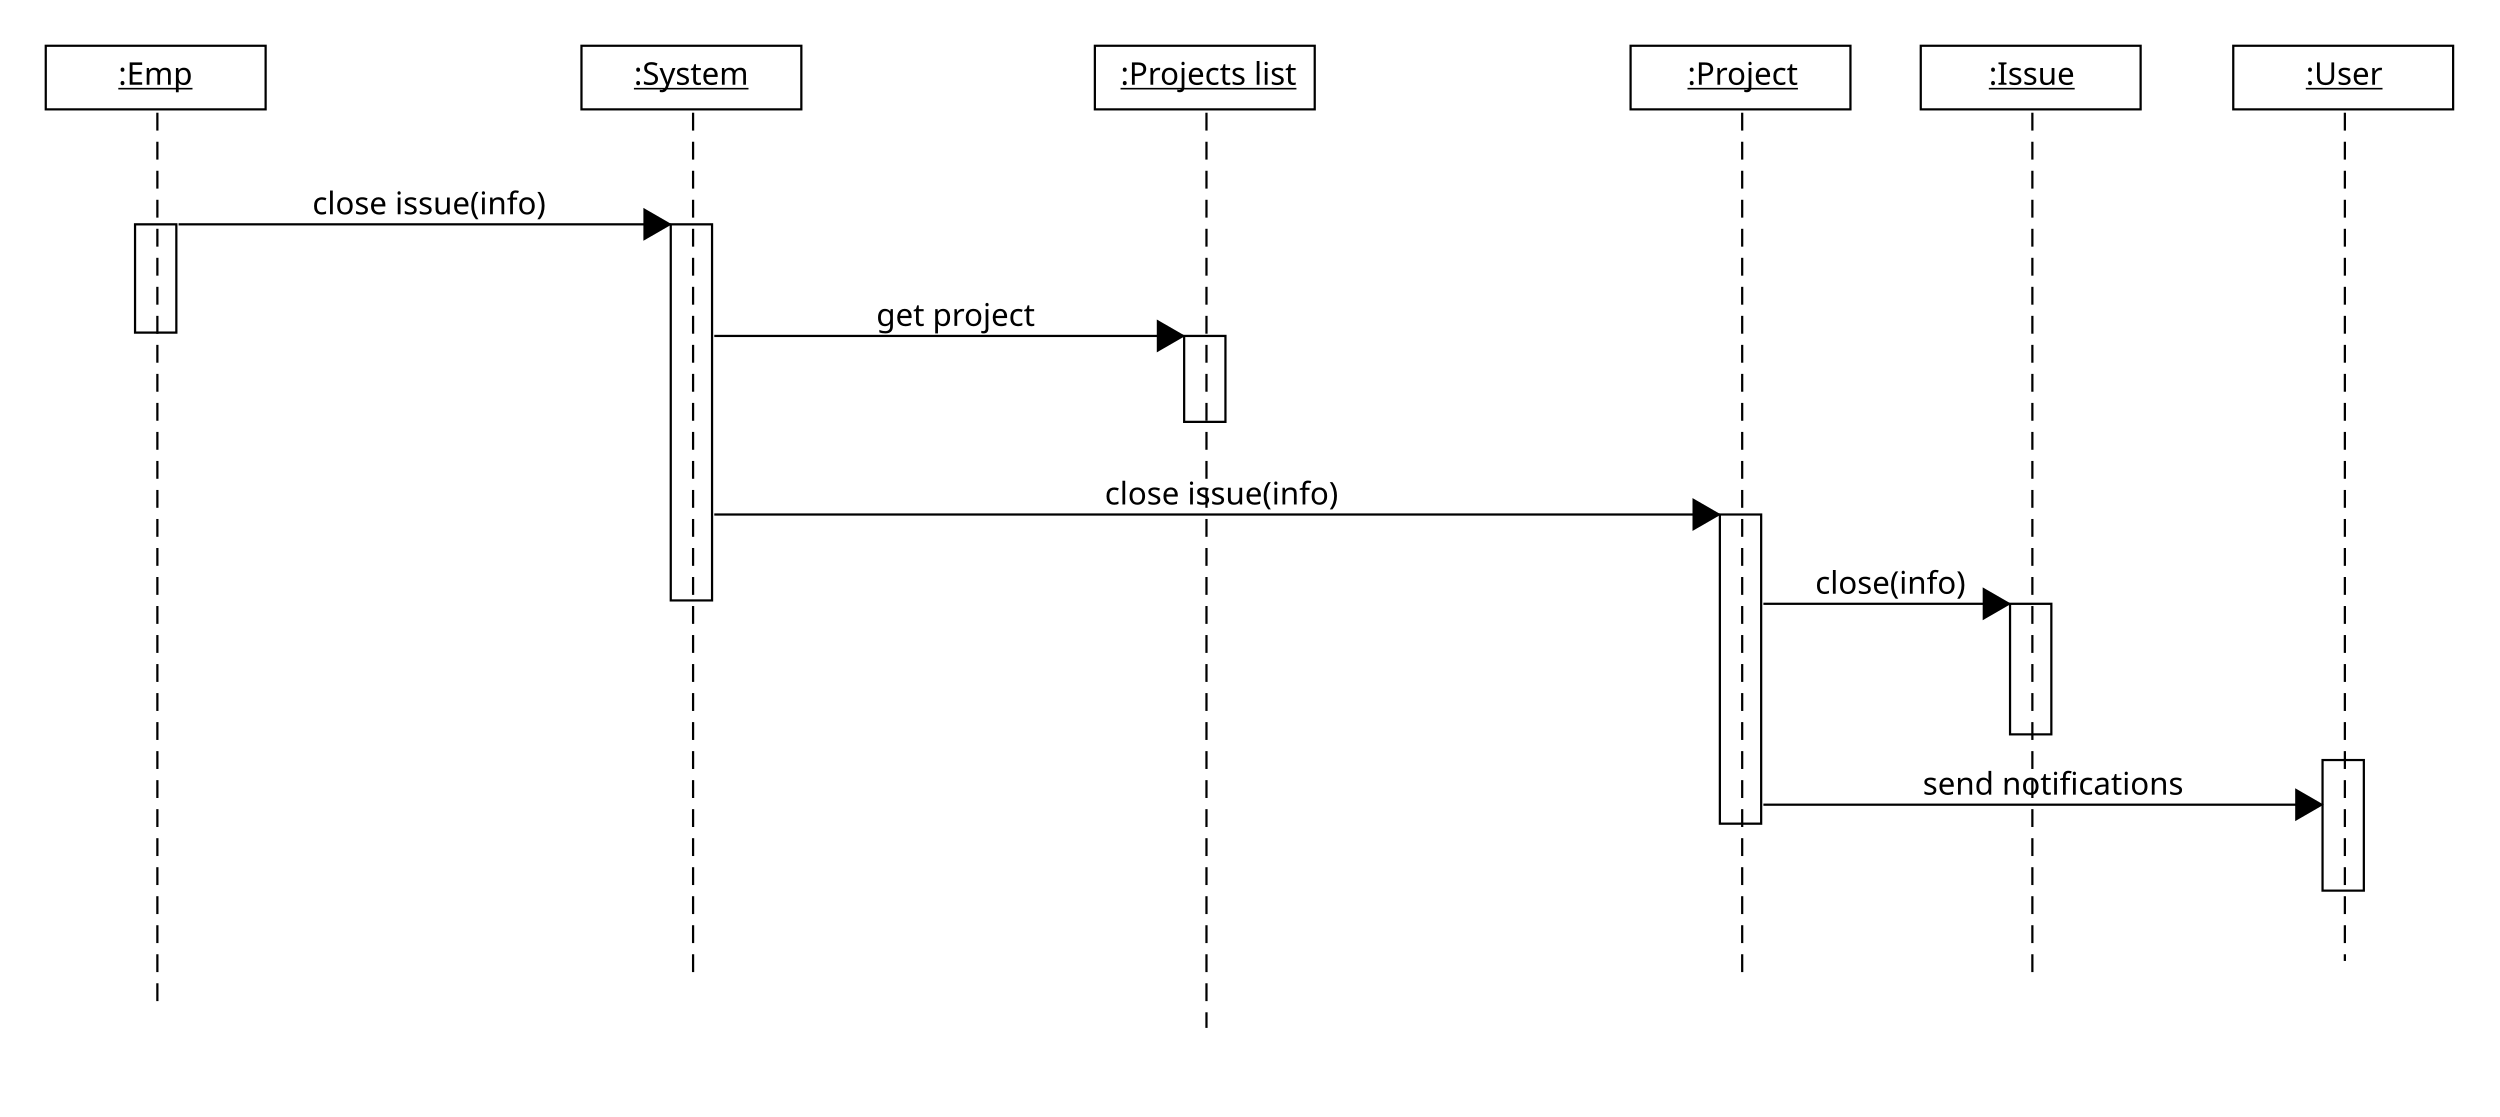
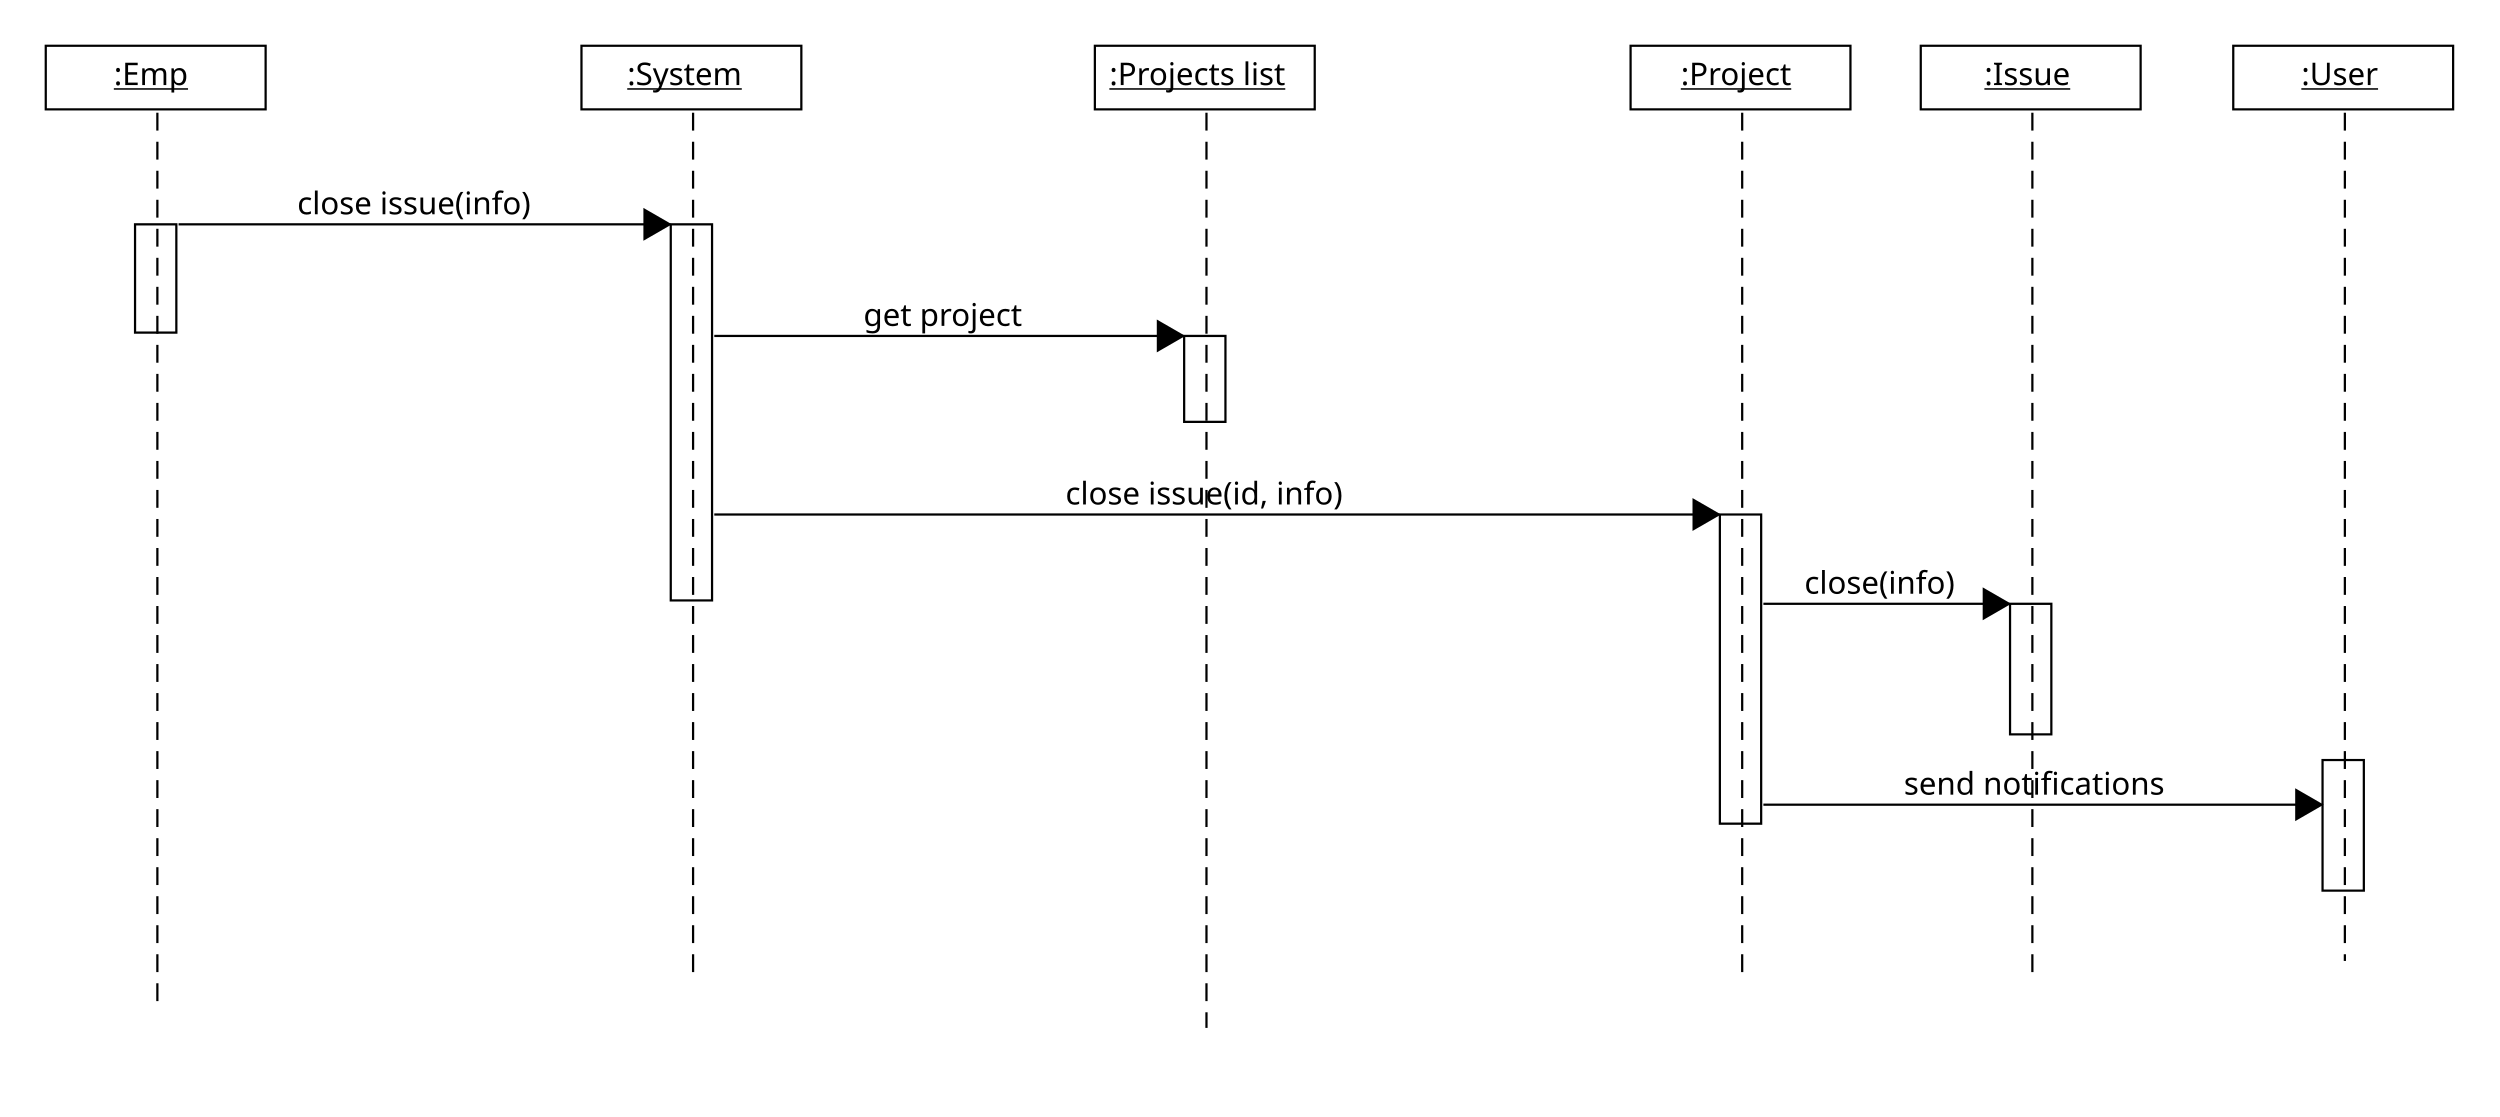
- <svg xmlns="http://www.w3.org/2000/svg" fill-opacity="1" color-rendering="auto" color-interpolation="auto" text-rendering="auto" stroke="black" stroke-linecap="square" width="1120" stroke-miterlimit="10" shape-rendering="auto" stroke-opacity="1" fill="black" stroke-dasharray="none" font-weight="normal" stroke-width="1" viewBox="110 0 1120 500" height="500" font-family="'Dialog'" font-style="normal" stroke-linejoin="miter" font-size="12px" stroke-dashoffset="0" image-rendering="auto">
+ <svg xmlns="http://www.w3.org/2000/svg" fill-opacity="1" color-rendering="auto" color-interpolation="auto" text-rendering="auto" stroke="black" stroke-linecap="square" width="1120" stroke-miterlimit="10" shape-rendering="auto" stroke-opacity="1" fill="black" stroke-dasharray="none" font-weight="normal" stroke-width="1" viewBox="110 230 1120 500" height="500" font-family="'Dialog'" font-style="normal" stroke-linejoin="miter" font-size="12px" stroke-dashoffset="0" image-rendering="auto">
  <defs id="genericDefs" />
  <g>
    <defs id="defs1">
      <clipPath clipPathUnits="userSpaceOnUse" id="clipPath1">
        <path d="M0 0 L2147483647 0 L2147483647 2147483647 L0 2147483647 L0 0 Z" />
      </clipPath>
      <clipPath clipPathUnits="userSpaceOnUse" id="clipPath2">
        <path d="M0 0 L0 60 L20 60 L20 0 Z" />
      </clipPath>
      <clipPath clipPathUnits="userSpaceOnUse" id="clipPath3">
        <path d="M0 0 L0 30 L100 30 L100 0 Z" />
      </clipPath>
      <clipPath clipPathUnits="userSpaceOnUse" id="clipPath4">
        <path d="M0 0 L0 140 L20 140 L20 0 Z" />
      </clipPath>
      <clipPath clipPathUnits="userSpaceOnUse" id="clipPath5">
        <path d="M0 0 L0 170 L20 170 L20 0 Z" />
      </clipPath>
      <clipPath clipPathUnits="userSpaceOnUse" id="clipPath6">
        <path d="M0 0 L0 40 L20 40 L20 0 Z" />
      </clipPath>
      <clipPath clipPathUnits="userSpaceOnUse" id="clipPath7">
        <path d="M0 0 L0 50 L20 50 L20 0 Z" />
      </clipPath>
      <clipPath clipPathUnits="userSpaceOnUse" id="clipPath8">
        <path d="M0 0 L0 420 L30 420 L30 0 Z" />
      </clipPath>
      <clipPath clipPathUnits="userSpaceOnUse" id="clipPath9">
        <path d="M0 0 L0 410 L30 410 L30 0 Z" />
      </clipPath>
      <clipPath clipPathUnits="userSpaceOnUse" id="clipPath10">
        <path d="M0 0 L0 40 L280 40 L280 0 Z" />
      </clipPath>
      <clipPath clipPathUnits="userSpaceOnUse" id="clipPath11">
        <path d="M0 0 L0 40 L140 40 L140 0 Z" />
      </clipPath>
      <clipPath clipPathUnits="userSpaceOnUse" id="clipPath12">
        <path d="M0 0 L0 40 L480 40 L480 0 Z" />
      </clipPath>
      <clipPath clipPathUnits="userSpaceOnUse" id="clipPath13">
        <path d="M0 0 L0 40 L250 40 L250 0 Z" />
      </clipPath>
      <clipPath clipPathUnits="userSpaceOnUse" id="clipPath14">
        <path d="M0 0 L0 40 L240 40 L240 0 Z" />
      </clipPath>
      <clipPath clipPathUnits="userSpaceOnUse" id="clipPath15">
        <path d="M0 0 L0 440 L30 440 L30 0 Z" />
      </clipPath>
      <clipPath clipPathUnits="userSpaceOnUse" id="clipPath16">
        <path d="M0 0 L0 430 L30 430 L30 0 Z" />
      </clipPath>
    </defs>
-     <g fill="rgb(255,255,255)" fill-opacity="0" transform="translate(1150,340)" stroke-opacity="0" stroke="rgb(255,255,255)">
+     <g fill="rgb(255,255,255)" fill-opacity="0" transform="translate(1150,570)" stroke-opacity="0" stroke="rgb(255,255,255)">
      <rect x="0.5" width="18.5" height="58.5" y="0.5" clip-path="url(#clipPath2)" stroke="none" />
    </g>
-     <g transform="translate(1150,340)">
+     <g transform="translate(1150,570)">
      <rect fill="none" x="0.5" width="18.5" height="58.5" y="0.5" clip-path="url(#clipPath2)" />
    </g>
-     <g fill="rgb(255,255,255)" fill-opacity="0" transform="translate(1110,20)" stroke-opacity="0" stroke="rgb(255,255,255)">
+     <g fill="rgb(255,255,255)" fill-opacity="0" transform="translate(1110,250)" stroke-opacity="0" stroke="rgb(255,255,255)">
      <rect x="0.5" width="98.5" height="28.5" y="0.5" clip-path="url(#clipPath3)" stroke="none" />
    </g>
-     <g transform="translate(1110,20)">
+     <g transform="translate(1110,250)">
      <rect fill="none" x="0.5" width="98.5" height="28.5" y="0.5" clip-path="url(#clipPath3)" />
-       <text x="33" font-size="14px" y="17.969" text-decoration="underline" clip-path="url(#clipPath3)" font-family="sans-serif" stroke="none" xml:space="preserve">:User</text>
+       <text x="31" font-size="14px" y="18.109" text-decoration="underline" clip-path="url(#clipPath3)" font-family="sans-serif" stroke="none" xml:space="preserve">:User</text>
    </g>
-     <g fill="rgb(255,255,255)" fill-opacity="0" transform="translate(1010,270)" stroke-opacity="0" stroke="rgb(255,255,255)">
+     <g fill="rgb(255,255,255)" fill-opacity="0" transform="translate(1010,500)" stroke-opacity="0" stroke="rgb(255,255,255)">
      <rect x="0.5" width="18.5" height="58.5" y="0.5" clip-path="url(#clipPath2)" stroke="none" />
    </g>
-     <g transform="translate(1010,270)">
+     <g transform="translate(1010,500)">
      <rect fill="none" x="0.5" width="18.5" height="58.5" y="0.5" clip-path="url(#clipPath2)" />
    </g>
-     <g fill="rgb(255,255,255)" fill-opacity="0" transform="translate(970,20)" stroke-opacity="0" stroke="rgb(255,255,255)">
+     <g fill="rgb(255,255,255)" fill-opacity="0" transform="translate(970,250)" stroke-opacity="0" stroke="rgb(255,255,255)">
      <rect x="0.5" width="98.5" height="28.5" y="0.5" clip-path="url(#clipPath3)" stroke="none" />
    </g>
-     <g transform="translate(970,20)">
+     <g transform="translate(970,250)">
      <rect fill="none" x="0.5" width="98.5" height="28.5" y="0.5" clip-path="url(#clipPath3)" />
-       <text x="31" font-size="14px" y="17.969" text-decoration="underline" clip-path="url(#clipPath3)" font-family="sans-serif" stroke="none" xml:space="preserve">:Issue</text>
+       <text x="29" font-size="14px" y="18.109" text-decoration="underline" clip-path="url(#clipPath3)" font-family="sans-serif" stroke="none" xml:space="preserve">:Issue</text>
    </g>
-     <g fill="rgb(255,255,255)" fill-opacity="0" transform="translate(880,230)" stroke-opacity="0" stroke="rgb(255,255,255)">
+     <g fill="rgb(255,255,255)" fill-opacity="0" transform="translate(880,460)" stroke-opacity="0" stroke="rgb(255,255,255)">
      <rect x="0.5" width="18.5" height="138.5" y="0.5" clip-path="url(#clipPath4)" stroke="none" />
    </g>
-     <g transform="translate(880,230)">
+     <g transform="translate(880,460)">
      <rect fill="none" x="0.5" width="18.5" height="138.5" y="0.5" clip-path="url(#clipPath4)" />
    </g>
-     <g fill="rgb(255,255,255)" fill-opacity="0" transform="translate(410,100)" stroke-opacity="0" stroke="rgb(255,255,255)">
+     <g fill="rgb(255,255,255)" fill-opacity="0" transform="translate(410,330)" stroke-opacity="0" stroke="rgb(255,255,255)">
      <rect x="0.5" width="18.5" height="168.5" y="0.5" clip-path="url(#clipPath5)" stroke="none" />
    </g>
-     <g transform="translate(410,100)">
+     <g transform="translate(410,330)">
      <rect fill="none" x="0.5" width="18.5" height="168.5" y="0.5" clip-path="url(#clipPath5)" />
    </g>
-     <g fill="rgb(255,255,255)" fill-opacity="0" transform="translate(640,150)" stroke-opacity="0" stroke="rgb(255,255,255)">
+     <g fill="rgb(255,255,255)" fill-opacity="0" transform="translate(640,380)" stroke-opacity="0" stroke="rgb(255,255,255)">
      <rect x="0.5" width="18.5" height="38.5" y="0.5" clip-path="url(#clipPath6)" stroke="none" />
    </g>
-     <g transform="translate(640,150)">
+     <g transform="translate(640,380)">
      <rect fill="none" x="0.5" width="18.5" height="38.5" y="0.5" clip-path="url(#clipPath6)" />
    </g>
-     <g fill="rgb(255,255,255)" fill-opacity="0" transform="translate(170,100)" stroke-opacity="0" stroke="rgb(255,255,255)">
+     <g fill="rgb(255,255,255)" fill-opacity="0" transform="translate(170,330)" stroke-opacity="0" stroke="rgb(255,255,255)">
      <rect x="0.5" width="18.5" height="48.5" y="0.5" clip-path="url(#clipPath7)" stroke="none" />
    </g>
-     <g transform="translate(170,100)">
+     <g transform="translate(170,330)">
      <rect fill="none" x="0.5" width="18.5" height="48.5" y="0.5" clip-path="url(#clipPath7)" />
    </g>
-     <g fill="rgb(255,255,255)" fill-opacity="0" transform="translate(840,20)" stroke-opacity="0" stroke="rgb(255,255,255)">
+     <g fill="rgb(255,255,255)" fill-opacity="0" transform="translate(840,250)" stroke-opacity="0" stroke="rgb(255,255,255)">
      <rect x="0.5" width="98.5" height="28.5" y="0.5" clip-path="url(#clipPath3)" stroke="none" />
    </g>
-     <g transform="translate(840,20)">
+     <g transform="translate(840,250)">
      <rect fill="none" x="0.5" width="98.5" height="28.5" y="0.5" clip-path="url(#clipPath3)" />
-       <text x="26" font-size="14px" y="17.969" text-decoration="underline" clip-path="url(#clipPath3)" font-family="sans-serif" stroke="none" xml:space="preserve">:Project</text>
+       <text x="23" font-size="14px" y="18.109" text-decoration="underline" clip-path="url(#clipPath3)" font-family="sans-serif" stroke="none" xml:space="preserve">:Project</text>
    </g>
-     <g stroke-dasharray="8,5" stroke-miterlimit="5" transform="translate(410,40)" stroke-linecap="butt">
+     <g stroke-dasharray="8,5" stroke-miterlimit="5" transform="translate(410,270)" stroke-linecap="butt">
      <path fill="none" d="M10.5 10.5 L10.5 400.5" clip-path="url(#clipPath8)" />
    </g>
-     <g fill="rgb(255,255,255)" fill-opacity="0" transform="translate(600,20)" stroke-opacity="0" stroke="rgb(255,255,255)">
+     <g fill="rgb(255,255,255)" fill-opacity="0" transform="translate(600,250)" stroke-opacity="0" stroke="rgb(255,255,255)">
      <rect x="0.5" width="98.5" height="28.5" y="0.5" clip-path="url(#clipPath3)" stroke="none" />
    </g>
-     <g transform="translate(600,20)">
+     <g transform="translate(600,250)">
      <rect fill="none" x="0.5" width="98.5" height="28.5" y="0.5" clip-path="url(#clipPath3)" />
-       <text x="12" font-size="14px" y="17.969" text-decoration="underline" clip-path="url(#clipPath3)" font-family="sans-serif" stroke="none" xml:space="preserve">:Projects list</text>
+       <text x="7" font-size="14px" y="18.109" text-decoration="underline" clip-path="url(#clipPath3)" font-family="sans-serif" stroke="none" xml:space="preserve">:Projects list</text>
    </g>
-     <g fill="rgb(255,255,255)" fill-opacity="0" transform="translate(370,20)" stroke-opacity="0" stroke="rgb(255,255,255)">
+     <g fill="rgb(255,255,255)" fill-opacity="0" transform="translate(370,250)" stroke-opacity="0" stroke="rgb(255,255,255)">
      <rect x="0.5" width="98.5" height="28.5" y="0.5" clip-path="url(#clipPath3)" stroke="none" />
    </g>
-     <g transform="translate(370,20)">
+     <g transform="translate(370,250)">
      <rect fill="none" x="0.5" width="98.5" height="28.5" y="0.5" clip-path="url(#clipPath3)" />
-       <text x="24" font-size="14px" y="17.969" text-decoration="underline" clip-path="url(#clipPath3)" font-family="sans-serif" stroke="none" xml:space="preserve">:System</text>
+       <text x="21" font-size="14px" y="18.109" text-decoration="underline" clip-path="url(#clipPath3)" font-family="sans-serif" stroke="none" xml:space="preserve">:System</text>
    </g>
-     <g fill="rgb(255,255,255)" fill-opacity="0" transform="translate(130,20)" stroke-opacity="0" stroke="rgb(255,255,255)">
+     <g fill="rgb(255,255,255)" fill-opacity="0" transform="translate(130,250)" stroke-opacity="0" stroke="rgb(255,255,255)">
      <rect x="0.5" width="98.5" height="28.5" y="0.5" clip-path="url(#clipPath3)" stroke="none" />
    </g>
-     <g transform="translate(130,20)">
+     <g transform="translate(130,250)">
      <rect fill="none" x="0.5" width="98.5" height="28.5" y="0.5" clip-path="url(#clipPath3)" />
-       <text x="33" font-size="14px" y="17.969" text-decoration="underline" clip-path="url(#clipPath3)" font-family="sans-serif" stroke="none" xml:space="preserve">:Emp</text>
+       <text x="31" font-size="14px" y="18.109" text-decoration="underline" clip-path="url(#clipPath3)" font-family="sans-serif" stroke="none" xml:space="preserve">:Emp</text>
    </g>
-     <g stroke-dasharray="8,5" stroke-miterlimit="5" transform="translate(1150,40)" stroke-linecap="butt">
+     <g stroke-dasharray="8,5" stroke-miterlimit="5" transform="translate(1150,270)" stroke-linecap="butt">
      <path fill="none" d="M10.5 10.5 L10.5 390.5" clip-path="url(#clipPath9)" />
    </g>
-     <g transform="translate(890,340)">
+     <g transform="translate(890,570)">
      <path fill="none" d="M259.5 20.5 L10.5 20.5" clip-path="url(#clipPath10)" />
      <path d="M248.742 14 L260 20.5 L248.742 27 Z" clip-path="url(#clipPath10)" stroke="none" />
      <path fill="none" d="M248.742 14 L260 20.5 L248.742 27 Z" clip-path="url(#clipPath10)" />
-       <text x="81.403" font-size="14px" y="16" clip-path="url(#clipPath10)" font-family="sans-serif" stroke="none" xml:space="preserve">send notifications</text>
+       <text x="72.93" font-size="14px" y="16" clip-path="url(#clipPath10)" font-family="sans-serif" stroke="none" xml:space="preserve">send notifications</text>
    </g>
-     <g transform="translate(890,250)">
+     <g transform="translate(890,480)">
      <path fill="none" d="M119.5 20.5 L10.5 20.5" clip-path="url(#clipPath11)" />
      <path d="M108.742 14 L120 20.5 L108.742 27 Z" clip-path="url(#clipPath11)" stroke="none" />
      <path fill="none" d="M108.742 14 L120 20.5 L108.742 27 Z" clip-path="url(#clipPath11)" />
-       <text x="33.237" font-size="14px" y="16" clip-path="url(#clipPath11)" font-family="sans-serif" stroke="none" xml:space="preserve">close(info)</text>
+       <text x="28.38" font-size="14px" y="16" clip-path="url(#clipPath11)" font-family="sans-serif" stroke="none" xml:space="preserve">close(info)</text>
    </g>
-     <g stroke-dasharray="8,5" stroke-miterlimit="5" transform="translate(1010,40)" stroke-linecap="butt">
+     <g stroke-dasharray="8,5" stroke-miterlimit="5" transform="translate(1010,270)" stroke-linecap="butt">
      <path fill="none" d="M10.5 10.5 L10.5 400.5" clip-path="url(#clipPath8)" />
    </g>
-     <g transform="translate(420,210)">
+     <g transform="translate(420,440)">
      <path fill="none" d="M459.5 20.5 L10.5 20.5" clip-path="url(#clipPath12)" />
      <path d="M448.742 14 L460 20.5 L448.742 27 Z" clip-path="url(#clipPath12)" stroke="none" />
      <path fill="none" d="M448.742 14 L460 20.5 L448.742 27 Z" clip-path="url(#clipPath12)" />
-       <text x="184.951" font-size="14px" y="16" clip-path="url(#clipPath12)" font-family="sans-serif" stroke="none" xml:space="preserve">close issue(info)</text>
+       <text x="167.334" font-size="14px" y="16" clip-path="url(#clipPath12)" font-family="sans-serif" stroke="none" xml:space="preserve">close issue(id, info)</text>
    </g>
-     <g transform="translate(180,80)">
+     <g transform="translate(180,310)">
      <path fill="none" d="M229.5 20.5 L10.5 20.5" clip-path="url(#clipPath13)" />
      <path d="M218.742 14 L230 20.5 L218.742 27 Z" clip-path="url(#clipPath13)" stroke="none" />
      <path fill="none" d="M218.742 14 L230 20.5 L218.742 27 Z" clip-path="url(#clipPath13)" />
-       <text x="69.951" font-size="14px" y="16" clip-path="url(#clipPath13)" font-family="sans-serif" stroke="none" xml:space="preserve">close issue(info)</text>
+       <text x="63.173" font-size="14px" y="16" clip-path="url(#clipPath13)" font-family="sans-serif" stroke="none" xml:space="preserve">close issue(info)</text>
    </g>
-     <g transform="translate(420,130)">
+     <g transform="translate(420,360)">
      <path fill="none" d="M219.5 20.5 L10.5 20.5" clip-path="url(#clipPath14)" />
      <path d="M208.742 14 L220 20.5 L208.742 27 Z" clip-path="url(#clipPath14)" stroke="none" />
      <path fill="none" d="M208.742 14 L220 20.5 L208.742 27 Z" clip-path="url(#clipPath14)" />
-       <text x="82.595" font-size="14px" y="16" clip-path="url(#clipPath14)" font-family="sans-serif" stroke="none" xml:space="preserve">get project</text>
+       <text x="76.832" font-size="14px" y="16" clip-path="url(#clipPath14)" font-family="sans-serif" stroke="none" xml:space="preserve">get project</text>
    </g>
-     <g stroke-dasharray="8,5" stroke-miterlimit="5" transform="translate(880,40)" stroke-linecap="butt">
+     <g stroke-dasharray="8,5" stroke-miterlimit="5" transform="translate(880,270)" stroke-linecap="butt">
      <path fill="none" d="M10.5 10.5 L10.5 400.5" clip-path="url(#clipPath8)" />
    </g>
-     <g stroke-dasharray="8,5" stroke-miterlimit="5" transform="translate(640,40)" stroke-linecap="butt">
+     <g stroke-dasharray="8,5" stroke-miterlimit="5" transform="translate(640,270)" stroke-linecap="butt">
      <path fill="none" d="M10.5 10.5 L10.5 420.5" clip-path="url(#clipPath15)" />
    </g>
-     <g stroke-dasharray="8,5" stroke-miterlimit="5" transform="translate(170,40)" stroke-linecap="butt">
+     <g stroke-dasharray="8,5" stroke-miterlimit="5" transform="translate(170,270)" stroke-linecap="butt">
      <path fill="none" d="M10.5 10.5 L10.5 410.5" clip-path="url(#clipPath16)" />
    </g>
  </g>
</svg>
